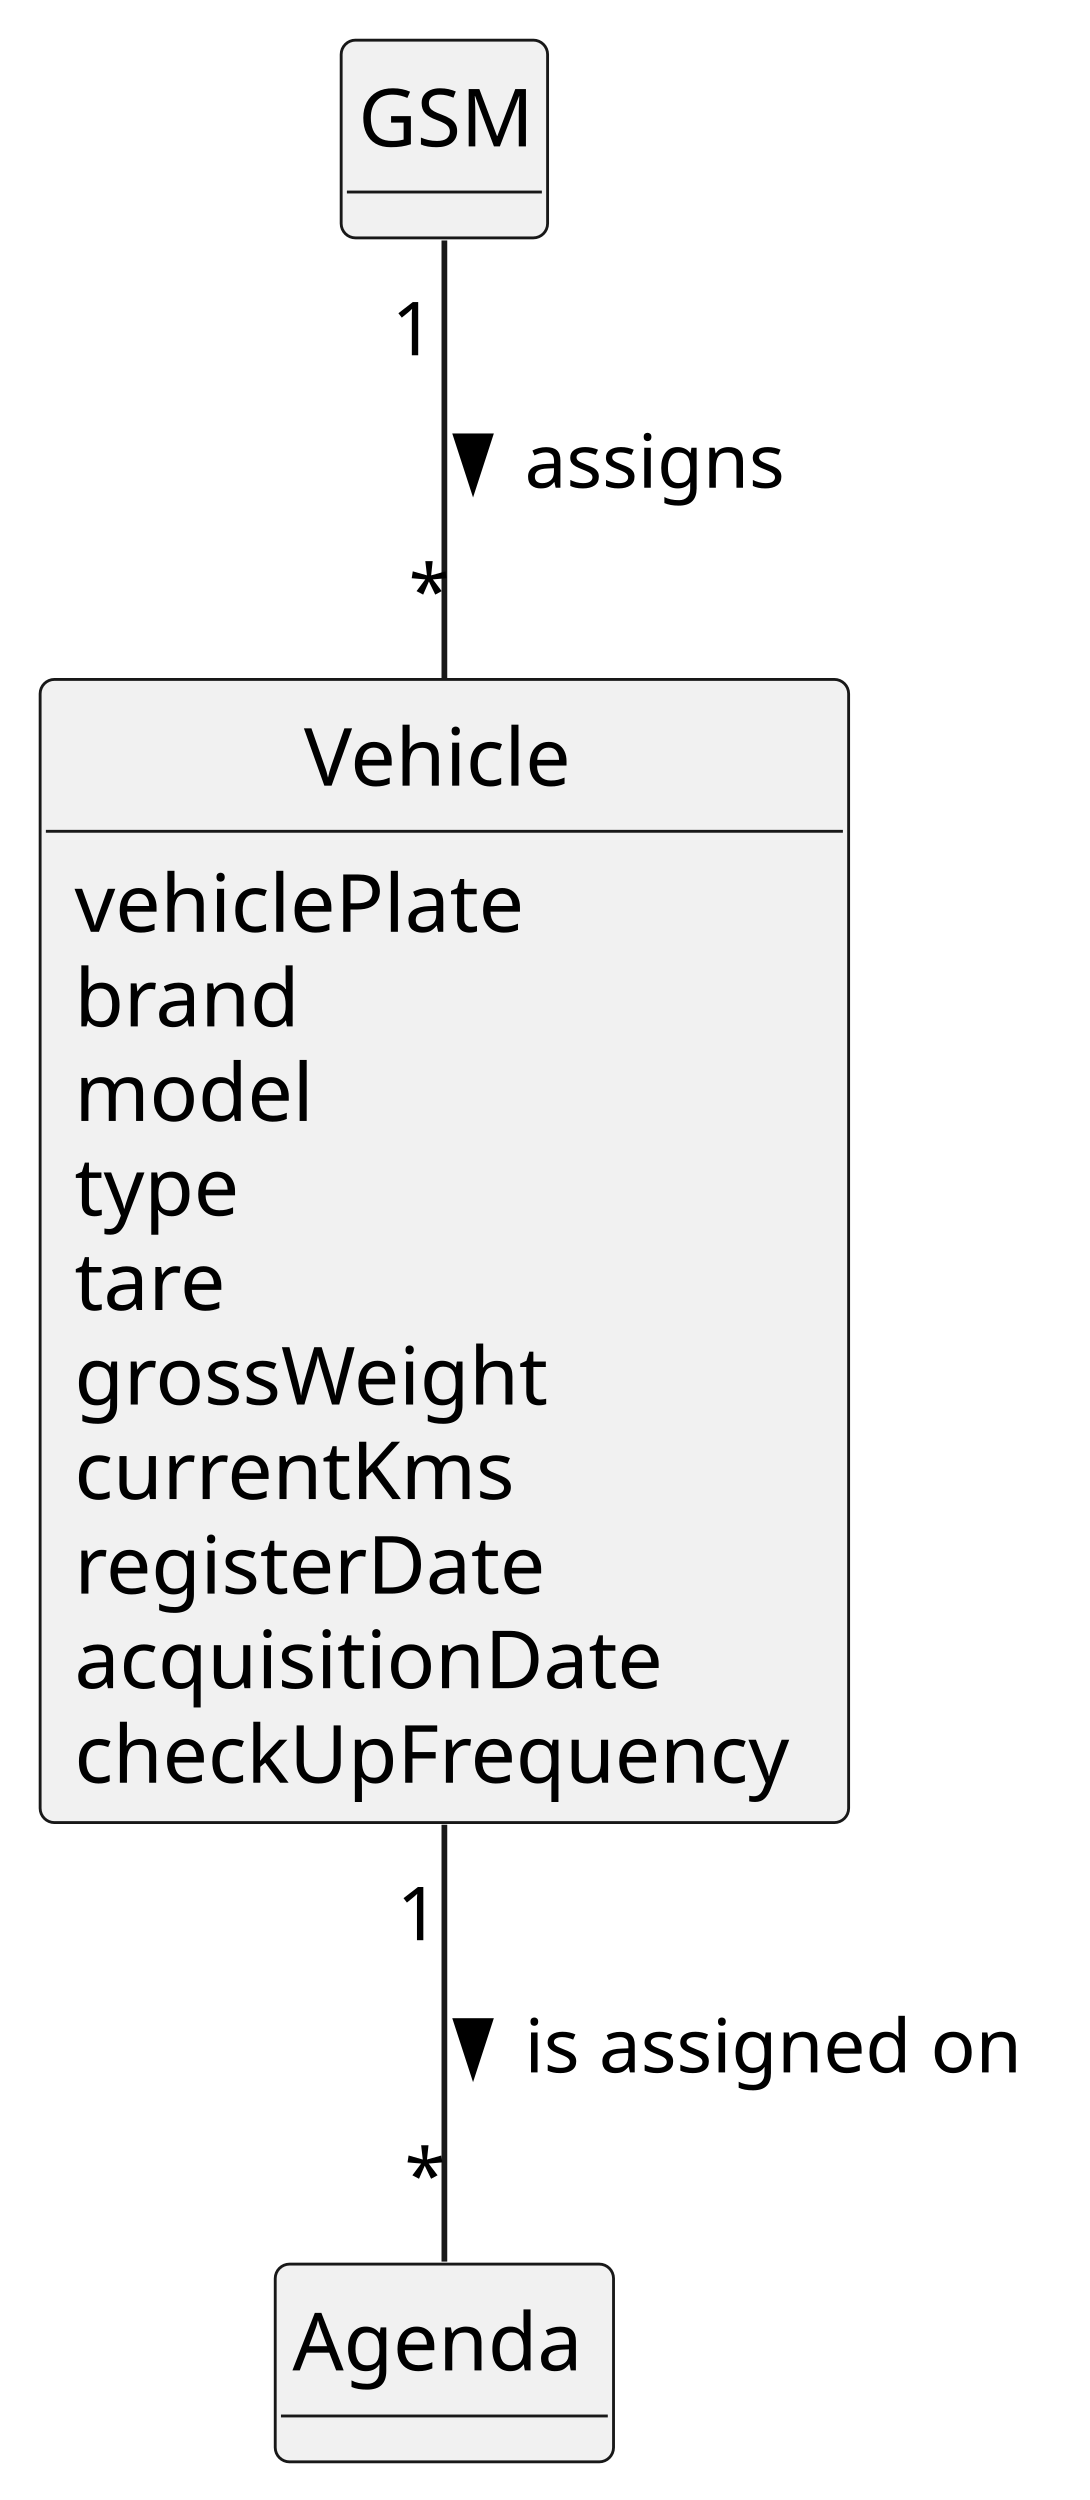
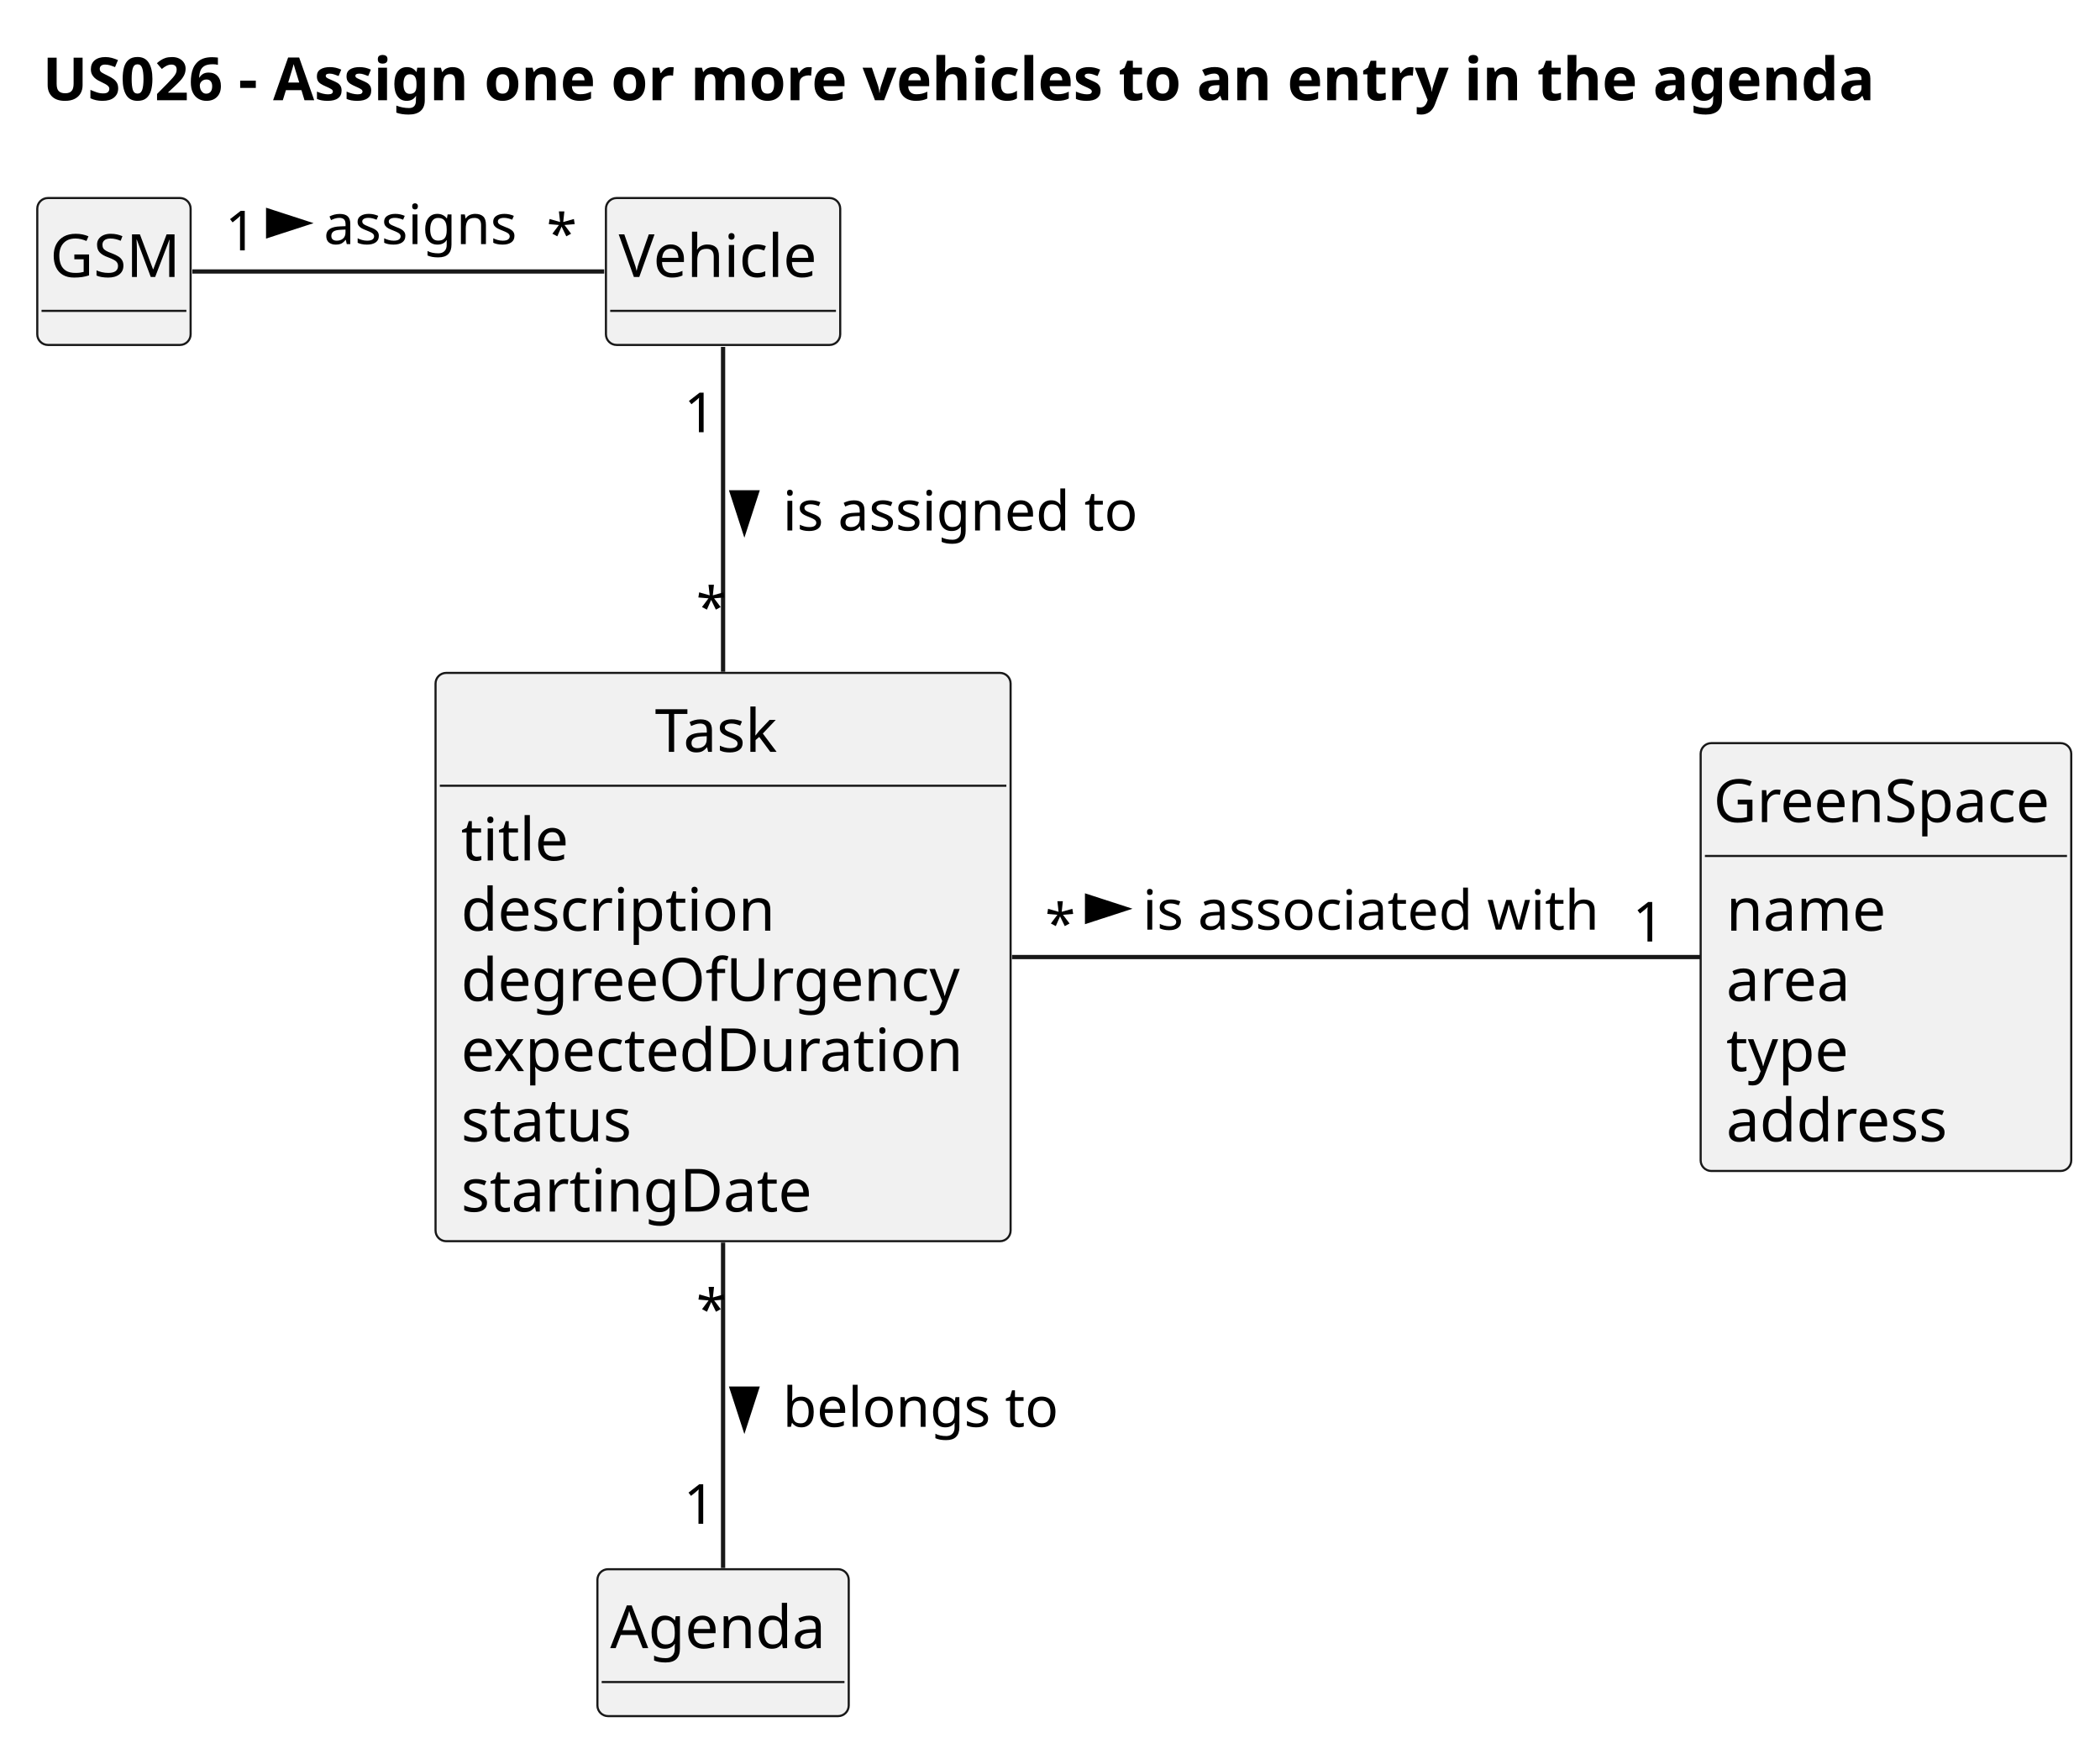
- <svg xmlns="http://www.w3.org/2000/svg" contentStyleType="text/css" height="436px" preserveAspectRatio="none" style="width:190px;height:436px;background:#FFFFFF;" version="1.1" viewBox="0 0 190 436" width="190px" zoomAndPan="magnify">
+ <svg xmlns="http://www.w3.org/2000/svg" contentStyleType="text/css" height="409px" preserveAspectRatio="none" style="width:493px;height:409px;background:#FFFFFF;" version="1.1" viewBox="0 0 493 409" width="493px" zoomAndPan="magnify">
  <defs />
  <g>
+     <text fill="#000000" font-family="sans-serif" font-size="14" font-weight="bold" lengthAdjust="spacing" textLength="461" x="10" y="23.535">US026 -  Assign one or more vehicles to an entry in the agenda</text>
    <g id="elem_GSM">
-       <rect codeLine="11" fill="#F1F1F1" height="34.488" id="GSM" rx="2.5" ry="2.5" style="stroke:#181818;stroke-width:0.5;" width="36" x="59.5" y="7" />
-       <text fill="#000000" font-family="sans-serif" font-size="14" lengthAdjust="spacing" textLength="30" x="62.5" y="25.535">GSM</text>
-       <line style="stroke:#181818;stroke-width:0.5;" x1="60.5" x2="94.5" y1="33.488" y2="33.488" />
+       <rect codeLine="13" fill="#F1F1F1" height="34.488" id="GSM" rx="2.5" ry="2.5" style="stroke:#181818;stroke-width:0.5;" width="36" x="8.75" y="46.49" />
+       <text fill="#000000" font-family="sans-serif" font-size="14" lengthAdjust="spacing" textLength="30" x="11.75" y="65.026">GSM</text>
+       <line style="stroke:#181818;stroke-width:0.5;" x1="9.75" x2="43.75" y1="72.979" y2="72.979" />
+     </g>
+     <g id="elem_Task">
+       <rect codeLine="16" fill="#F1F1F1" height="133.418" id="Task" rx="2.5" ry="2.5" style="stroke:#181818;stroke-width:0.5;" width="135" x="102.25" y="157.97" />
+       <text fill="#000000" font-family="sans-serif" font-size="14" lengthAdjust="spacing" textLength="32" x="153.75" y="176.506">Task</text>
+       <line style="stroke:#181818;stroke-width:0.5;" x1="103.25" x2="236.25" y1="184.459" y2="184.459" />
+       <text fill="#000000" font-family="sans-serif" font-size="14" lengthAdjust="spacing" textLength="26" x="108.25" y="201.994">title</text>
+       <text fill="#000000" font-family="sans-serif" font-size="14" lengthAdjust="spacing" textLength="77" x="108.25" y="218.482">description</text>
+       <text fill="#000000" font-family="sans-serif" font-size="14" lengthAdjust="spacing" textLength="120" x="108.25" y="234.97">degreeOfUrgency</text>
+       <text fill="#000000" font-family="sans-serif" font-size="14" lengthAdjust="spacing" textLength="123" x="108.25" y="251.459">expectedDuration</text>
+       <text fill="#000000" font-family="sans-serif" font-size="14" lengthAdjust="spacing" textLength="41" x="108.25" y="267.947">status</text>
+       <text fill="#000000" font-family="sans-serif" font-size="14" lengthAdjust="spacing" textLength="84" x="108.25" y="284.435">startingDate</text>
    </g>
    <g id="elem_Agenda">
-       <rect codeLine="13" fill="#F1F1F1" height="34.488" id="Agenda" rx="2.5" ry="2.5" style="stroke:#181818;stroke-width:0.5;" width="59" x="48" y="394.86" />
-       <text fill="#000000" font-family="sans-serif" font-size="14" lengthAdjust="spacing" textLength="53" x="51" y="413.395">Agenda</text>
-       <line style="stroke:#181818;stroke-width:0.5;" x1="49" x2="106" y1="421.348" y2="421.348" />
+       <rect codeLine="25" fill="#F1F1F1" height="34.488" id="Agenda" rx="2.5" ry="2.5" style="stroke:#181818;stroke-width:0.5;" width="59" x="140.25" y="368.39" />
+       <text fill="#000000" font-family="sans-serif" font-size="14" lengthAdjust="spacing" textLength="53" x="143.25" y="386.926">Agenda</text>
+       <line style="stroke:#181818;stroke-width:0.5;" x1="141.25" x2="198.25" y1="394.879" y2="394.879" />
    </g>
    <g id="elem_Vehicle">
-       <rect codeLine="16" fill="#F1F1F1" height="199.371" id="Vehicle" rx="2.5" ry="2.5" style="stroke:#181818;stroke-width:0.5;" width="141" x="7" y="118.49" />
-       <text fill="#000000" font-family="sans-serif" font-size="14" lengthAdjust="spacing" textLength="49" x="53" y="137.025">Vehicle</text>
-       <line style="stroke:#181818;stroke-width:0.5;" x1="8" x2="147" y1="144.978" y2="144.978" />
-       <text fill="#000000" font-family="sans-serif" font-size="14" lengthAdjust="spacing" textLength="80" x="13" y="162.513">vehiclePlate</text>
-       <text fill="#000000" font-family="sans-serif" font-size="14" lengthAdjust="spacing" textLength="41" x="13" y="179.002">brand</text>
-       <text fill="#000000" font-family="sans-serif" font-size="14" lengthAdjust="spacing" textLength="43" x="13" y="195.49">model</text>
-       <text fill="#000000" font-family="sans-serif" font-size="14" lengthAdjust="spacing" textLength="29" x="13" y="211.978">type</text>
-       <text fill="#000000" font-family="sans-serif" font-size="14" lengthAdjust="spacing" textLength="27" x="13" y="228.467">tare</text>
-       <text fill="#000000" font-family="sans-serif" font-size="14" lengthAdjust="spacing" textLength="85" x="13" y="244.955">grossWeight</text>
-       <text fill="#000000" font-family="sans-serif" font-size="14" lengthAdjust="spacing" textLength="79" x="13" y="261.443">currentKms</text>
-       <text fill="#000000" font-family="sans-serif" font-size="14" lengthAdjust="spacing" textLength="84" x="13" y="277.931">registerDate</text>
-       <text fill="#000000" font-family="sans-serif" font-size="14" lengthAdjust="spacing" textLength="106" x="13" y="294.42">acquisitionDate</text>
-       <text fill="#000000" font-family="sans-serif" font-size="14" lengthAdjust="spacing" textLength="129" x="13" y="310.908">checkUpFrequency</text>
+       <rect codeLine="28" fill="#F1F1F1" height="34.488" id="Vehicle" rx="2.5" ry="2.5" style="stroke:#181818;stroke-width:0.5;" width="55" x="142.25" y="46.49" />
+       <text fill="#000000" font-family="sans-serif" font-size="14" lengthAdjust="spacing" textLength="49" x="145.25" y="65.026">Vehicle</text>
+       <line style="stroke:#181818;stroke-width:0.5;" x1="143.25" x2="196.25" y1="72.979" y2="72.979" />
+     </g>
+     <g id="elem_GreenSpace">
+       <rect codeLine="31" fill="#F1F1F1" height="100.441" id="GreenSpace" rx="2.5" ry="2.5" style="stroke:#181818;stroke-width:0.5;" width="87" x="399.25" y="174.46" />
+       <text fill="#000000" font-family="sans-serif" font-size="14" lengthAdjust="spacing" textLength="81" x="402.25" y="192.996">GreenSpace</text>
+       <line style="stroke:#181818;stroke-width:0.5;" x1="400.25" x2="485.25" y1="200.949" y2="200.949" />
+       <text fill="#000000" font-family="sans-serif" font-size="14" lengthAdjust="spacing" textLength="38" x="405.25" y="218.484">name</text>
+       <text fill="#000000" font-family="sans-serif" font-size="14" lengthAdjust="spacing" textLength="30" x="405.25" y="234.972">area</text>
+       <text fill="#000000" font-family="sans-serif" font-size="14" lengthAdjust="spacing" textLength="29" x="405.25" y="251.46">type</text>
+       <text fill="#000000" font-family="sans-serif" font-size="14" lengthAdjust="spacing" textLength="54" x="405.25" y="267.949">address</text>
    </g>
    <g id="link_GSM_Vehicle">
-       <path codeLine="29" d="M77.5,41.94 C77.5,59.55 77.5,88.78 77.5,118.37 " fill="none" id="GSM-Vehicle" style="stroke:#181818;stroke-width:1.0;" />
-       <polygon fill="#000000" points="82.5,85.145,85.439,76.1,79.561,76.1,82.5,85.145" style="stroke:#000000;stroke-width:1.0;" />
-       <text fill="#000000" font-family="sans-serif" font-size="13" lengthAdjust="spacing" textLength="48" x="91.5" y="85.058">assigns</text>
-       <text fill="#000000" font-family="sans-serif" font-size="13" lengthAdjust="spacing" textLength="8" x="68.325" y="61.955">1</text>
-       <text fill="#000000" font-family="sans-serif" font-size="13" lengthAdjust="spacing" textLength="6" x="71.27" y="107.735">*</text>
+       <path codeLine="38" d="M45.15,63.73 C69.67,63.73 113.26,63.73 141.84,63.73 " fill="none" id="GSM-Vehicle" style="stroke:#181818;stroke-width:1.0;" />
+       <polygon fill="#000000" points="72,52.386,62.955,49.447,62.955,55.325,72,52.386" style="stroke:#000000;stroke-width:1.0;" />
+       <text fill="#000000" font-family="sans-serif" font-size="13" lengthAdjust="spacing" textLength="48" x="76" y="57.299">assigns</text>
+       <text fill="#000000" font-family="sans-serif" font-size="13" lengthAdjust="spacing" textLength="8" x="52.85" y="58.773">1</text>
+       <text fill="#000000" font-family="sans-serif" font-size="13" lengthAdjust="spacing" textLength="6" x="128.306" y="59.508">*</text>
    </g>
-     <g id="link_Vehicle_Agenda">
-       <path codeLine="30" d="M77.5,318.23 C77.5,347.75 77.5,376.87 77.5,394.42 " fill="none" id="Vehicle-Agenda" style="stroke:#181818;stroke-width:1.0;" />
-       <polygon fill="#000000" points="82.5,361.515,85.439,352.47,79.561,352.47,82.5,361.515" style="stroke:#000000;stroke-width:1.0;" />
-       <text fill="#000000" font-family="sans-serif" font-size="13" lengthAdjust="spacing" textLength="91" x="91.5" y="361.428">is assigned on</text>
-       <text fill="#000000" font-family="sans-serif" font-size="13" lengthAdjust="spacing" textLength="8" x="69.219" y="338.372">1</text>
-       <text fill="#000000" font-family="sans-serif" font-size="13" lengthAdjust="spacing" textLength="6" x="70.544" y="384.01">*</text>
+     <g id="link_Vehicle_Task">
+       <path codeLine="40" d="M169.75,81.441 C169.75,99.611 169.75,129.81 169.75,157.71 " fill="none" id="Vehicle-Task" style="stroke:#181818;stroke-width:1.0;" />
+       <polygon fill="#000000" points="174.75,124.626,177.689,115.581,171.811,115.581,174.75,124.626" style="stroke:#000000;stroke-width:1.0;" />
+       <text fill="#000000" font-family="sans-serif" font-size="13" lengthAdjust="spacing" textLength="88" x="183.75" y="124.539">is assigned to</text>
+       <text fill="#000000" font-family="sans-serif" font-size="13" lengthAdjust="spacing" textLength="8" x="160.575" y="101.459">1</text>
+       <text fill="#000000" font-family="sans-serif" font-size="13" lengthAdjust="spacing" textLength="6" x="163.422" y="147.151">*</text>
+     </g>
+     <g id="link_Task_Agenda">
+       <path codeLine="42" d="M169.75,291.711 C169.75,319.69 169.75,349.961 169.75,368.101 " fill="none" id="Task-Agenda" style="stroke:#181818;stroke-width:1.0;" />
+       <polygon fill="#000000" points="174.75,335.046,177.689,326.001,171.811,326.001,174.75,335.046" style="stroke:#000000;stroke-width:1.0;" />
+       <text fill="#000000" font-family="sans-serif" font-size="13" lengthAdjust="spacing" textLength="67" x="183.75" y="334.959">belongs to</text>
+       <text fill="#000000" font-family="sans-serif" font-size="13" lengthAdjust="spacing" textLength="6" x="163.441" y="311.981">*</text>
+       <text fill="#000000" font-family="sans-serif" font-size="13" lengthAdjust="spacing" textLength="8" x="160.475" y="357.739">1</text>
+     </g>
+     <g id="link_Task_GreenSpace">
+       <path codeLine="44" d="M237.58,224.68 C288.12,224.68 355.63,224.68 399.15,224.68 " fill="none" id="Task-GreenSpace" style="stroke:#181818;stroke-width:1.0;" />
+       <polygon fill="#000000" points="264.25,213.336,255.205,210.397,255.205,216.275,264.25,213.336" style="stroke:#000000;stroke-width:1.0;" />
+       <text fill="#000000" font-family="sans-serif" font-size="13" lengthAdjust="spacing" textLength="113" x="268.25" y="218.249">is associated with</text>
+       <text fill="#000000" font-family="sans-serif" font-size="13" lengthAdjust="spacing" textLength="6" x="245.327" y="221.446">*</text>
+       <text fill="#000000" font-family="sans-serif" font-size="13" lengthAdjust="spacing" textLength="8" x="383.266" y="221.032">1</text>
    </g>
  </g>
</svg>
